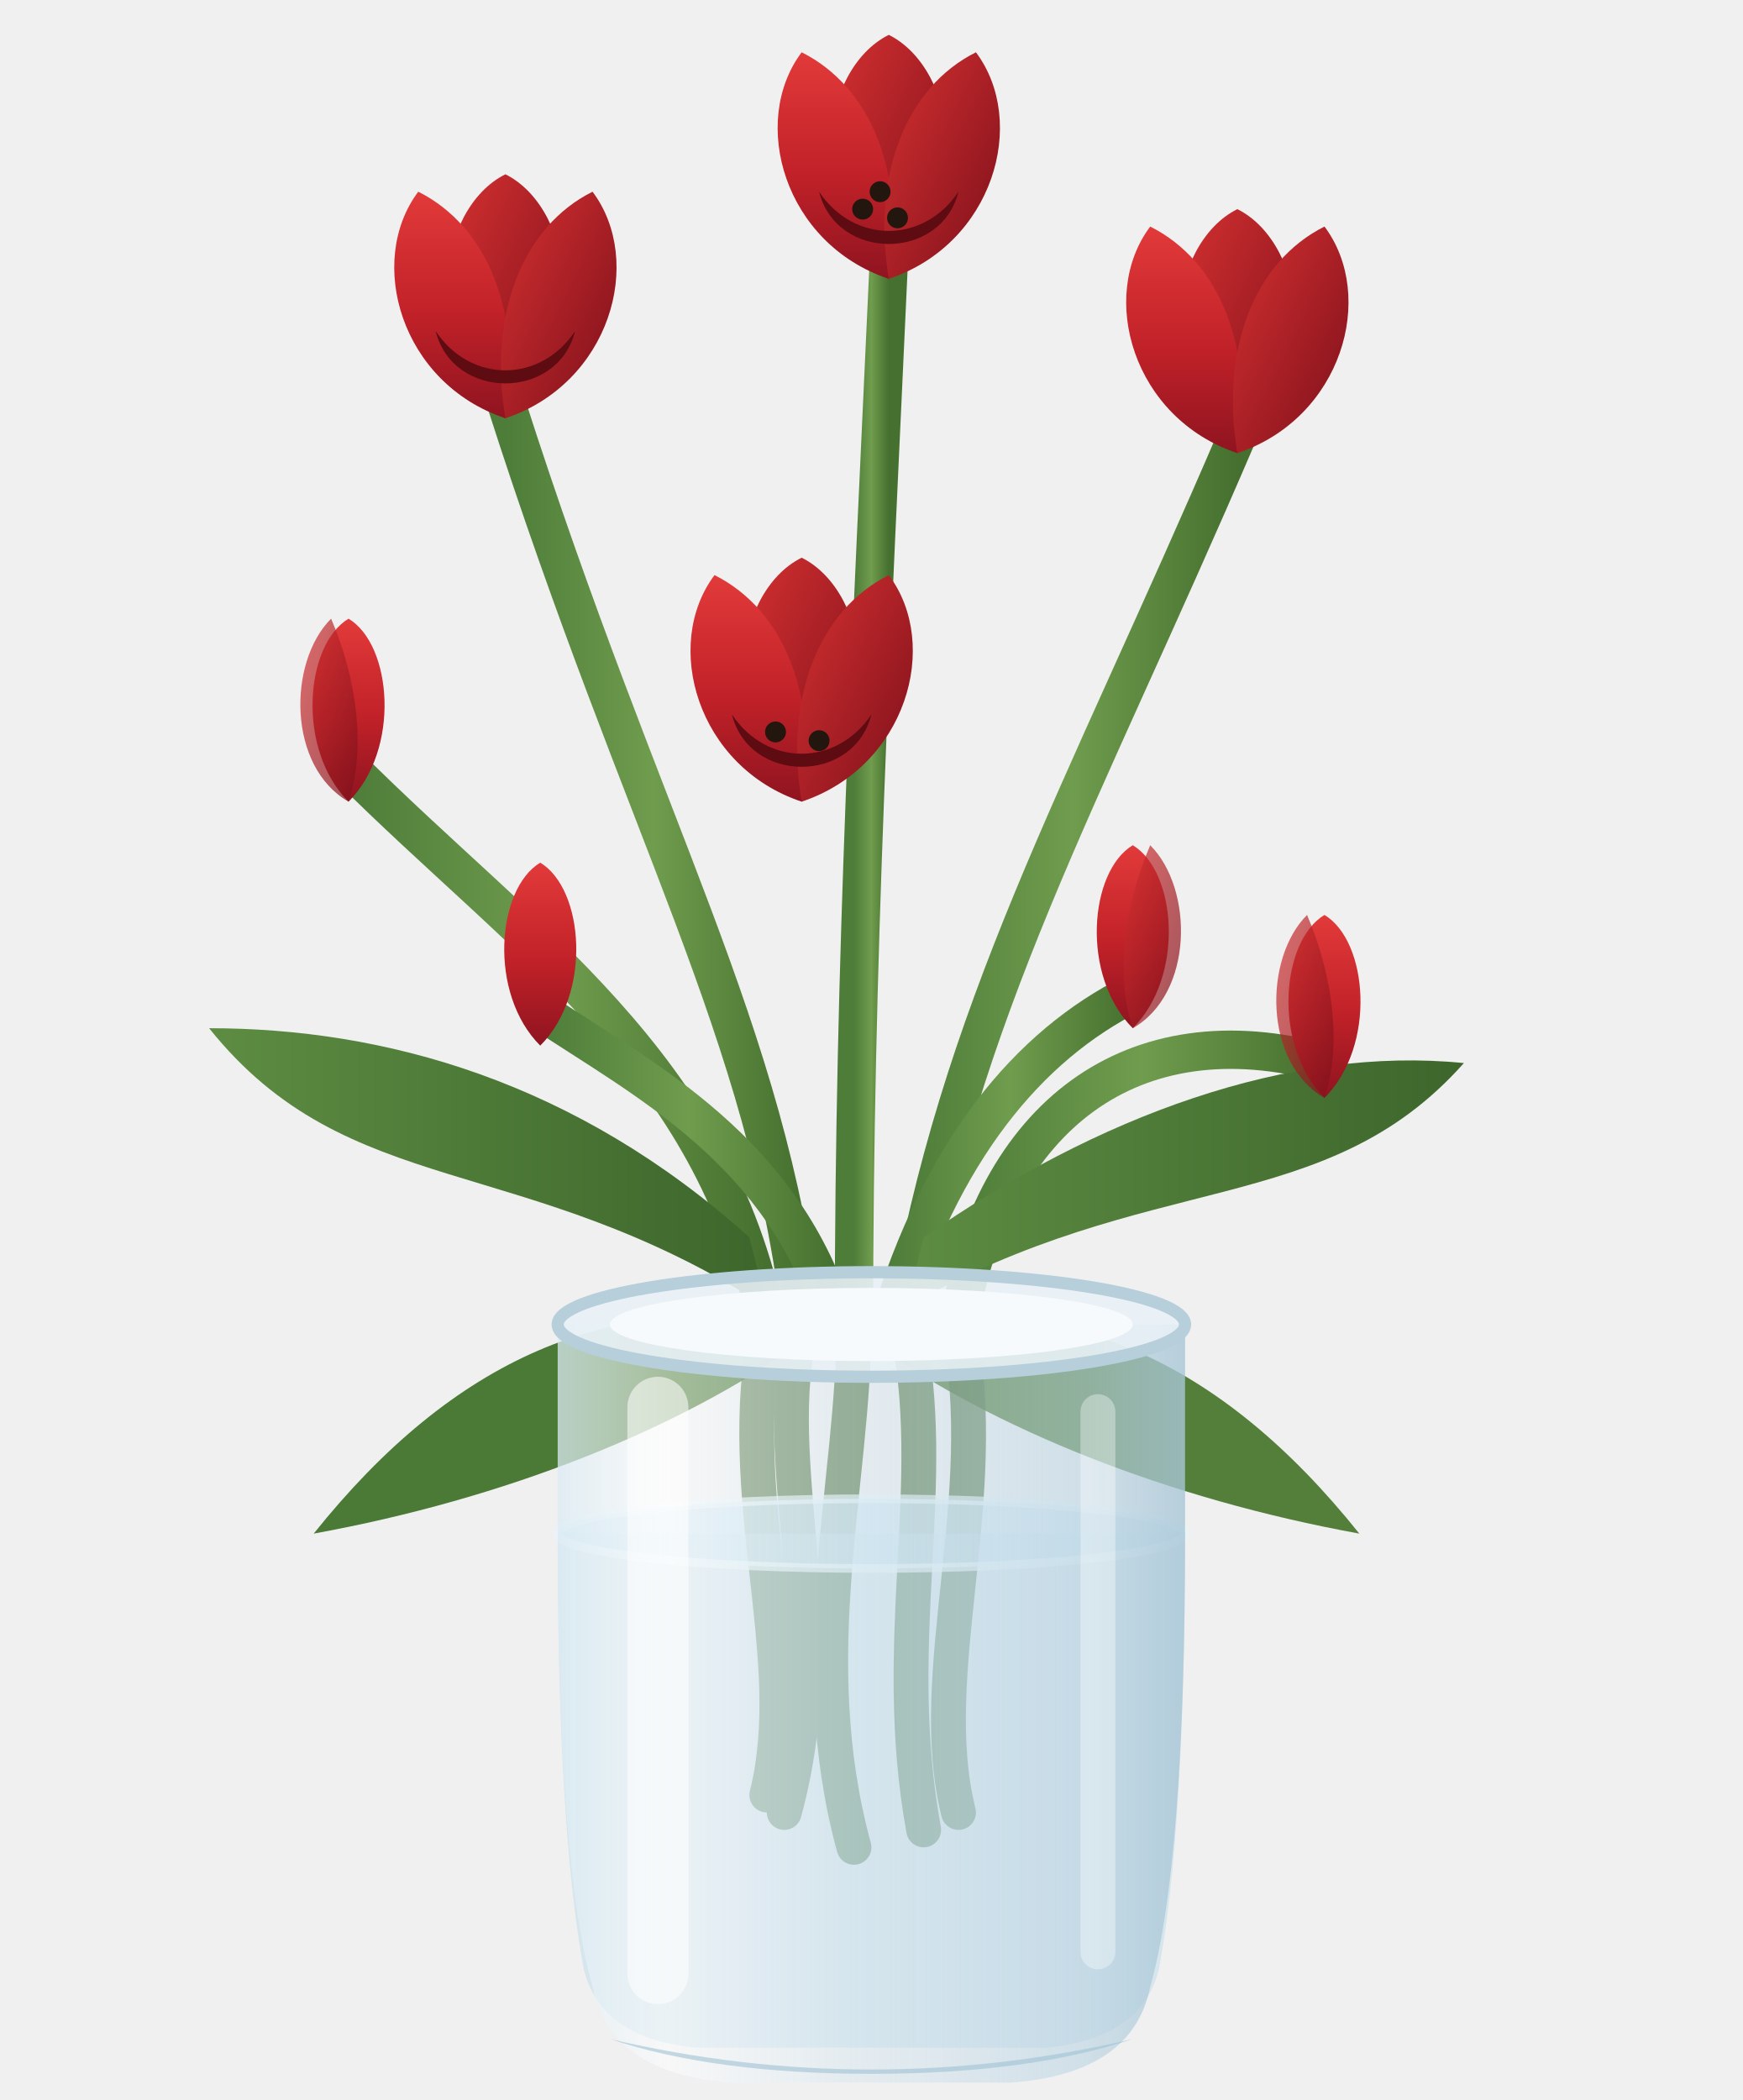
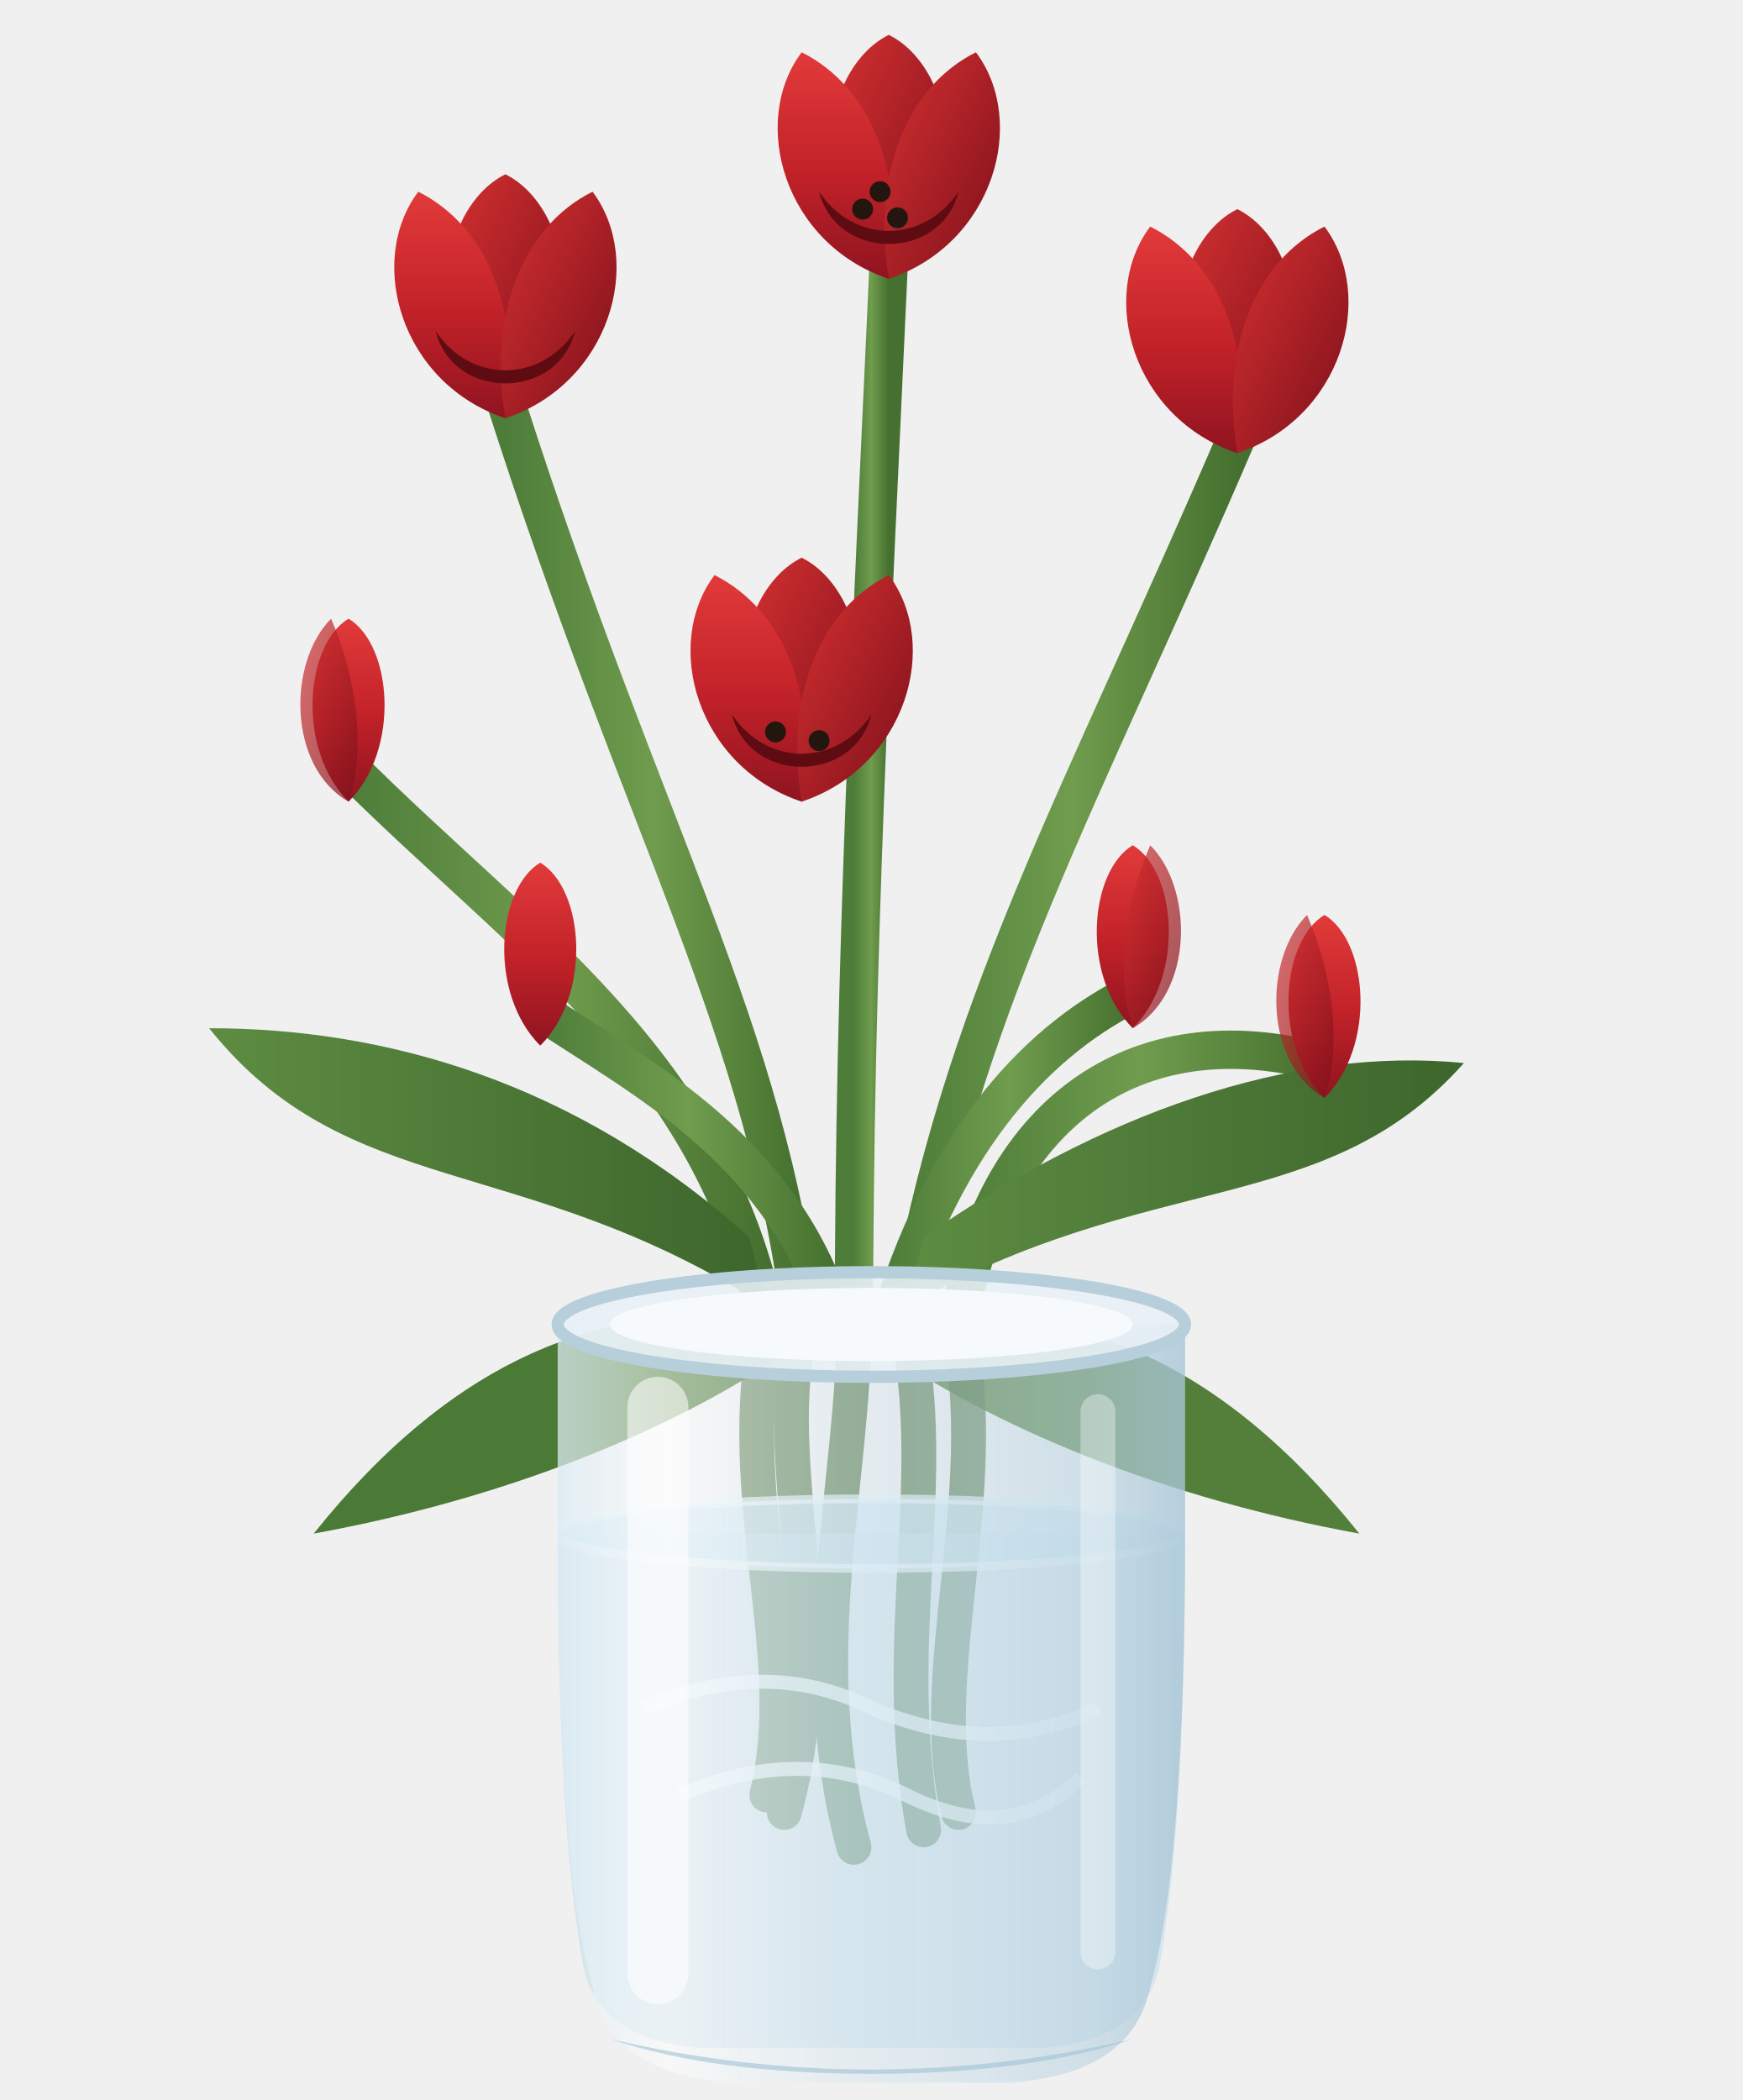
<svg xmlns="http://www.w3.org/2000/svg" viewBox="0 0 200 241">
  <defs>
    <linearGradient id="petal" x1="0" y1="0" x2="0" y2="1">
      <stop offset="0" stop-color="#e23a3a" />
      <stop offset="0.55" stop-color="#c02128" />
      <stop offset="1" stop-color="#8f1420" />
    </linearGradient>
    <linearGradient id="petalSide" x1="0" y1="0" x2="1" y2="1">
      <stop offset="0" stop-color="#d53131" />
      <stop offset="1" stop-color="#7d0f1a" />
    </linearGradient>
    <linearGradient id="stemG" x1="0" y1="0" x2="1" y2="0">
      <stop offset="0" stop-color="#4e7d3a" />
      <stop offset="0.5" stop-color="#6f9c4d" />
      <stop offset="1" stop-color="#45702f" />
    </linearGradient>
    <linearGradient id="leafBlade" x1="0" y1="0" x2="1" y2="0">
      <stop offset="0" stop-color="#5d8c42" />
      <stop offset="1" stop-color="#3d662c" />
    </linearGradient>
    <linearGradient id="glass" x1="0" y1="0" x2="1" y2="0">
      <stop offset="0" stop-color="#dcecf4" stop-opacity="0.75" />
      <stop offset="0.18" stop-color="#ffffff" stop-opacity="0.5" />
      <stop offset="0.5" stop-color="#cfe3ee" stop-opacity="0.4" />
      <stop offset="0.85" stop-color="#b9d3e2" stop-opacity="0.6" />
      <stop offset="1" stop-color="#a8c6d6" stop-opacity="0.8" />
    </linearGradient>
  </defs>
  <g fill="none" stroke="url(#stemG)" stroke-width="4.4" stroke-linecap="round">
    <path d="M92 152 C88 118 74 96 58 46" />
    <path d="M98 152 C98 110 100 74 102 30" />
    <path d="M104 152 C110 116 124 92 142 50" />
    <path d="M88 152 C82 122 60 108 40 88" />
    <path d="M110 152 C114 128 130 116 152 122" />
    <path d="M96 152 C90 132 74 124 62 116" />
    <path d="M102 152 C108 132 118 120 130 114" />
  </g>
  <g>
    <path d="M88 150 C60 132 40 138 24 118 C44 118 66 124 86 142 Z" fill="url(#leafBlade)" />
    <path d="M104 150 C132 134 152 140 168 122 C148 120 126 128 106 142 Z" fill="url(#leafBlade)" />
    <path d="M92 152 C70 148 52 156 36 176 C58 172 78 164 92 154 Z" fill="#4a7a35" />
    <path d="M100 152 C122 148 140 156 156 176 C134 172 114 164 100 154 Z" fill="#547f3a" />
  </g>
  <g>
    <path d="M102 32 C92 24 94 8 102 4 C110 8 112 24 102 32 Z" fill="url(#petalSide)" />
    <path d="M102 32 C90 28 86 14 92 6 C100 10 104 20 102 32 Z" fill="url(#petal)" />
    <path d="M102 32 C114 28 118 14 112 6 C104 10 100 20 102 32 Z" fill="url(#petalSide)" />
    <path d="M94 22 C98 28 106 28 110 22 C108 30 96 30 94 22 Z" fill="#5e0b12" />
    <g fill="#22160e">
      <circle cx="99" cy="24" r="1.2" />
      <circle cx="103" cy="25" r="1.2" />
      <circle cx="101" cy="22" r="1.2" />
    </g>
    <path d="M58 48 C48 40 50 24 58 20 C66 24 68 40 58 48 Z" fill="url(#petalSide)" />
    <path d="M58 48 C46 44 42 30 48 22 C56 26 60 36 58 48 Z" fill="url(#petal)" />
    <path d="M58 48 C70 44 74 30 68 22 C60 26 56 36 58 48 Z" fill="url(#petalSide)" />
    <path d="M50 38 C54 44 62 44 66 38 C64 46 52 46 50 38 Z" fill="#5e0b12" />
    <path d="M142 52 C132 44 134 28 142 24 C150 28 152 44 142 52 Z" fill="url(#petalSide)" />
    <path d="M142 52 C130 48 126 34 132 26 C140 30 144 40 142 52 Z" fill="url(#petal)" />
    <path d="M142 52 C154 48 158 34 152 26 C144 30 140 40 142 52 Z" fill="url(#petalSide)" />
    <path d="M92 92 C82 84 84 68 92 64 C100 68 102 84 92 92 Z" fill="url(#petalSide)" />
    <path d="M92 92 C80 88 76 74 82 66 C90 70 94 80 92 92 Z" fill="url(#petal)" />
    <path d="M92 92 C104 88 108 74 102 66 C94 70 90 80 92 92 Z" fill="url(#petalSide)" />
    <path d="M84 82 C88 88 96 88 100 82 C98 90 86 90 84 82 Z" fill="#5e0b12" />
    <g fill="#22160e">
      <circle cx="89" cy="84" r="1.2" />
      <circle cx="94" cy="85" r="1.2" />
    </g>
  </g>
  <g>
    <path d="M40 92 C34 86 35 74 40 71 C45 74 46 86 40 92 Z" fill="url(#petal)" />
    <path d="M40 92 C33 88 33 76 38 71 C41 78 42 86 40 92 Z" fill="url(#petalSide)" opacity="0.7" />
    <path d="M152 126 C146 120 147 108 152 105 C157 108 158 120 152 126 Z" fill="url(#petal)" />
    <path d="M152 126 C145 122 145 110 150 105 C153 112 154 120 152 126 Z" fill="url(#petalSide)" opacity="0.7" />
    <path d="M62 120 C56 114 57 102 62 99 C67 102 68 114 62 120 Z" fill="url(#petal)" />
    <path d="M130 118 C136 112 135 100 130 97 C125 100 124 112 130 118 Z" fill="url(#petal)" />
    <path d="M130 118 C137 114 137 102 132 97 C129 104 128 112 130 118 Z" fill="url(#petalSide)" opacity="0.7" />
  </g>
  <g>
    <g fill="none" stroke="#3d662c" stroke-width="4" stroke-linecap="round" opacity="0.75">
      <path d="M92 152 C88 168 96 186 90 208" />
      <path d="M98 152 C98 170 92 190 98 212" />
      <path d="M104 152 C108 170 102 188 106 210" />
      <path d="M88 152 C84 172 92 190 88 206" />
      <path d="M110 152 C114 172 106 192 110 208" />
    </g>
    <path d="M64 176 L136 176 L136 176 Q136 210 133 226 Q131 234 120 235 L80 235 Q69 234 67 226 Q64 210 64 176 Z" fill="#b9d7e6" opacity="0.45" />
    <ellipse cx="100" cy="176" rx="36" ry="4" fill="#cfe6f1" opacity="0.8" />
+     <g class="caustic" stroke="#e9f6fb" stroke-width="1.6" fill="none" opacity="0.75">
+       <path d="M74 196 Q88 190 100 196 Q114 202 126 196" />
+       <path d="M78 206 Q92 200 104 206 Q116 212 124 204" />
+     </g>
    <ellipse cx="100" cy="176" rx="36" ry="4" fill="none" stroke="#e8f3f8" stroke-width="1" opacity="0.7" />
    <path d="M64 152 L64 176 Q64 214 68 228 Q70 238 84 239 L116 239 Q130 238 132 228 Q136 214 136 176 L136 152 Z" fill="url(#glass)" />
    <ellipse cx="100" cy="152" rx="36" ry="6" fill="#e8f1f6" opacity="0.9" />
    <ellipse cx="100" cy="152" rx="36" ry="6" fill="none" stroke="#b7cfdb" stroke-width="1.4" />
    <ellipse cx="100" cy="152" rx="30" ry="4.2" fill="#f6fafc" />
    <rect x="72" y="158" width="7" height="72" rx="3.5" fill="#ffffff" opacity="0.55" />
    <rect x="124" y="160" width="4" height="66" rx="2" fill="#ffffff" opacity="0.35" />
    <path d="M70 234 Q100 241 130 234 Q118 238 100 238 Q82 238 70 234 Z" fill="#9fc2d3" opacity="0.6" />
  </g>
</svg>
